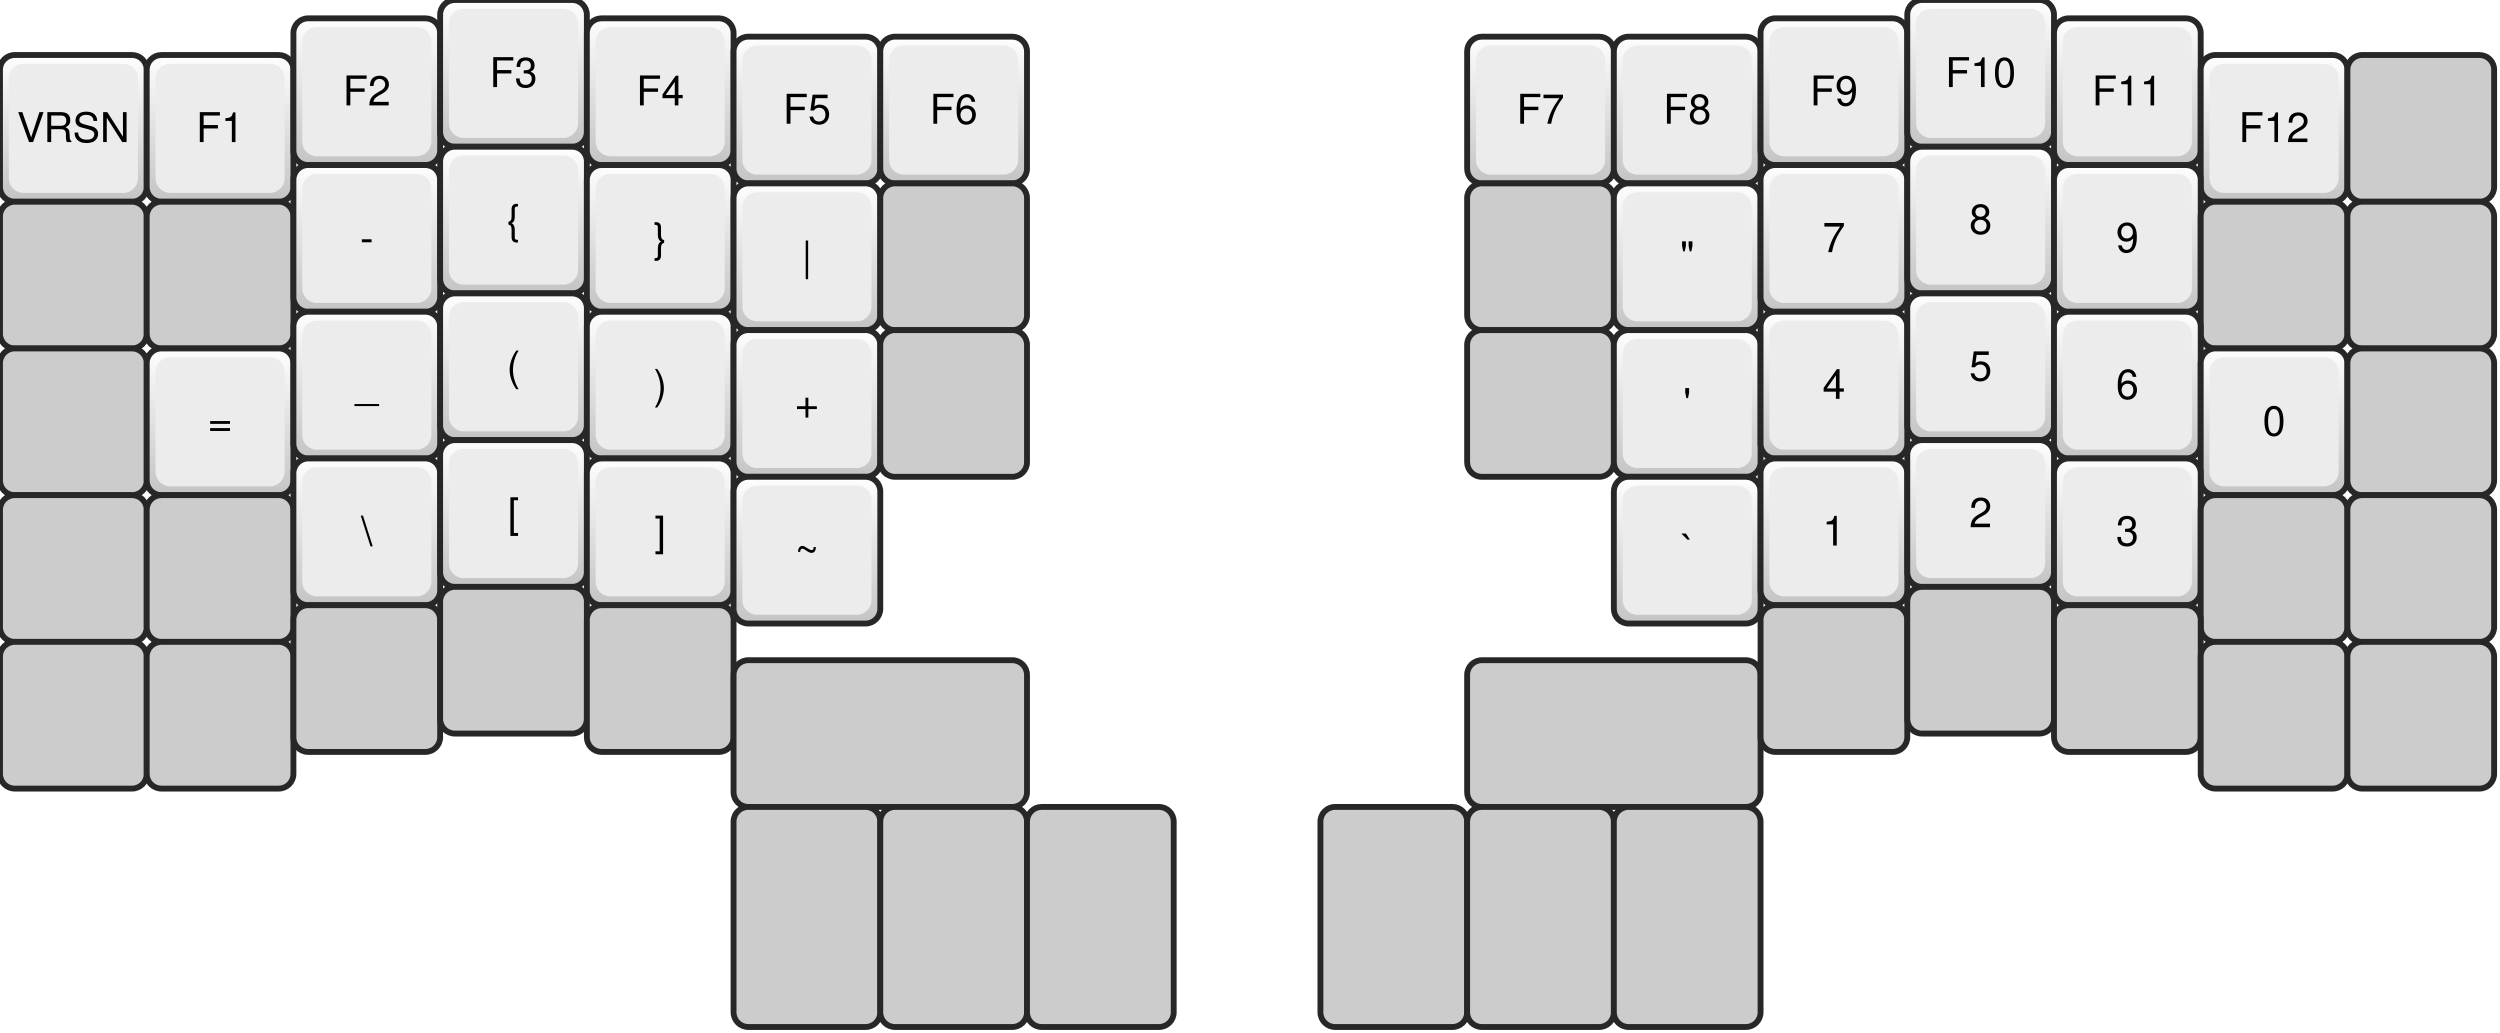
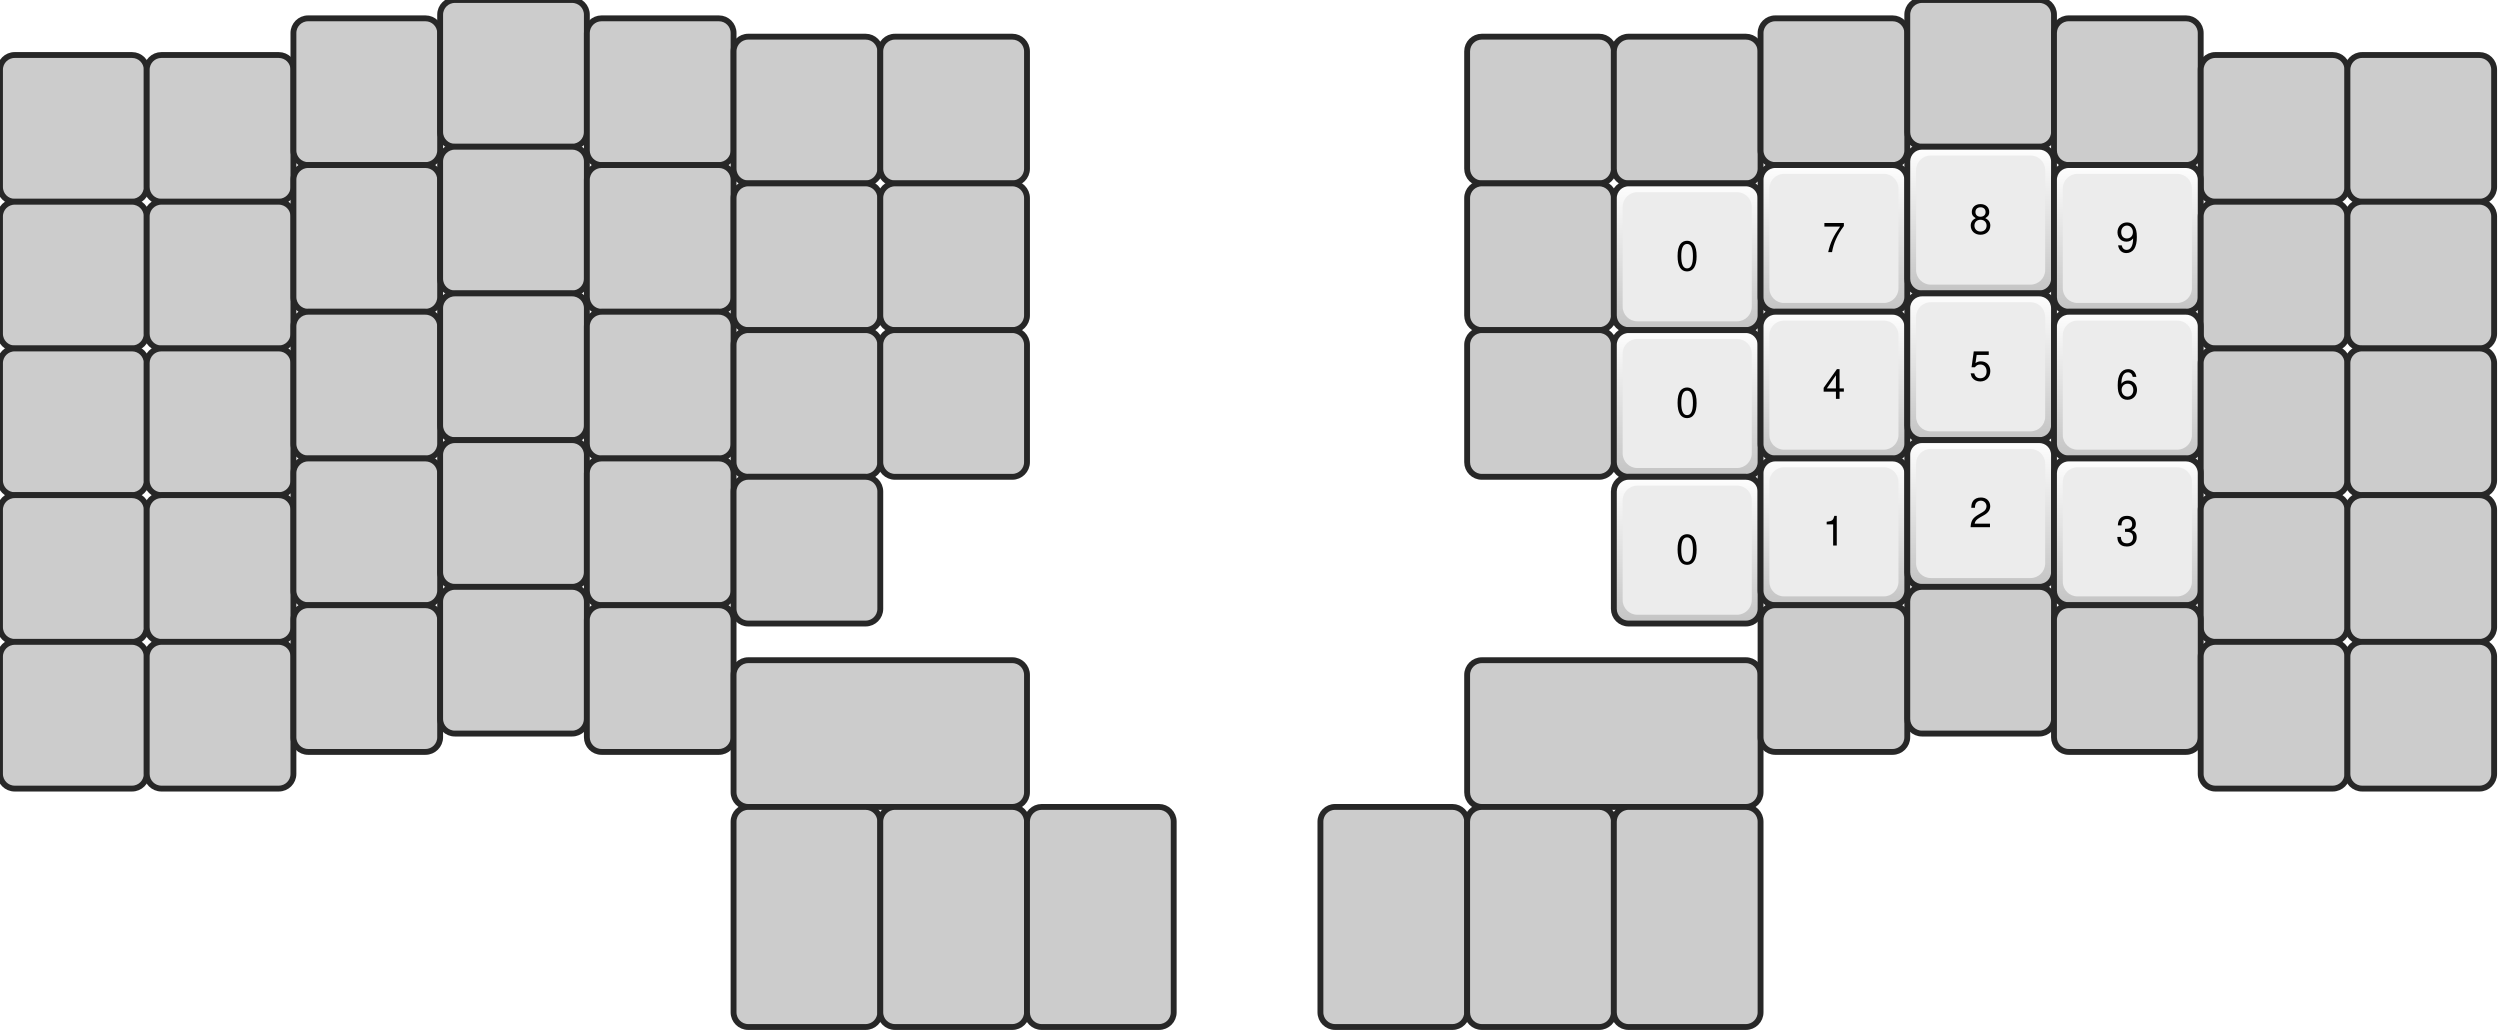
<svg xmlns="http://www.w3.org/2000/svg" width="852" height="352.0">
  <defs>
    <linearGradient id="keycap-border" x1="0%" y1="0%" x2="0%" y2="100%">
      <stop offset="0%" stop-color="#fefefe" />
      <stop offset="100%" stop-color="#c4c4c4" />
    </linearGradient>
  </defs>
  <g transform="translate(0, 18.75)">
-     <rect rx="5" stroke-width="2" stroke="#272727" fill="url(#keycap-border)" width="50" height="50" />
-     <rect style="fill:#ececec;stroke-width:2" rx="5" x="3" y="3" width="44" height="44" />
-     <text style="font-size:14px;color:#272727;font-family:'Helvetica', 'Arial', sans-serif;text-anchor:middle;dominant-baseline:middle" x="25.0" y="25.0">VRSN</text>
+     <rect stroke-width="2" stroke="#272727" fill="#ccc" rx="5" width="50" height="50" />
  </g>
  <g transform="translate(50, 18.75)">
-     <rect rx="5" stroke-width="2" stroke="#272727" fill="url(#keycap-border)" width="50" height="50" />
-     <rect style="fill:#ececec;stroke-width:2" rx="5" x="3" y="3" width="44" height="44" />
-     <text style="font-size:14px;color:#272727;font-family:'Helvetica', 'Arial', sans-serif;text-anchor:middle;dominant-baseline:middle" x="25.0" y="25.0">F1</text>
+     <rect stroke-width="2" stroke="#272727" fill="#ccc" rx="5" width="50" height="50" />
  </g>
  <g transform="translate(100, 6.25)">
-     <rect rx="5" stroke-width="2" stroke="#272727" fill="url(#keycap-border)" width="50" height="50" />
-     <rect style="fill:#ececec;stroke-width:2" rx="5" x="3" y="3" width="44" height="44" />
-     <text style="font-size:14px;color:#272727;font-family:'Helvetica', 'Arial', sans-serif;text-anchor:middle;dominant-baseline:middle" x="25.0" y="25.0">F2</text>
+     <rect stroke-width="2" stroke="#272727" fill="#ccc" rx="5" width="50" height="50" />
  </g>
  <g transform="translate(150, 0)">
-     <rect rx="5" stroke-width="2" stroke="#272727" fill="url(#keycap-border)" width="50" height="50" />
-     <rect style="fill:#ececec;stroke-width:2" rx="5" x="3" y="3" width="44" height="44" />
-     <text style="font-size:14px;color:#272727;font-family:'Helvetica', 'Arial', sans-serif;text-anchor:middle;dominant-baseline:middle" x="25.0" y="25.0">F3</text>
+     <rect stroke-width="2" stroke="#272727" fill="#ccc" rx="5" width="50" height="50" />
  </g>
  <g transform="translate(200, 6.25)">
-     <rect rx="5" stroke-width="2" stroke="#272727" fill="url(#keycap-border)" width="50" height="50" />
-     <rect style="fill:#ececec;stroke-width:2" rx="5" x="3" y="3" width="44" height="44" />
-     <text style="font-size:14px;color:#272727;font-family:'Helvetica', 'Arial', sans-serif;text-anchor:middle;dominant-baseline:middle" x="25.0" y="25.0">F4</text>
+     <rect stroke-width="2" stroke="#272727" fill="#ccc" rx="5" width="50" height="50" />
  </g>
  <g transform="translate(250, 12.5)">
-     <rect rx="5" stroke-width="2" stroke="#272727" fill="url(#keycap-border)" width="50" height="50" />
-     <rect style="fill:#ececec;stroke-width:2" rx="5" x="3" y="3" width="44" height="44" />
-     <text style="font-size:14px;color:#272727;font-family:'Helvetica', 'Arial', sans-serif;text-anchor:middle;dominant-baseline:middle" x="25.0" y="25.0">F5</text>
+     <rect stroke-width="2" stroke="#272727" fill="#ccc" rx="5" width="50" height="50" />
  </g>
  <g transform="translate(300, 12.5)">
-     <rect rx="5" stroke-width="2" stroke="#272727" fill="url(#keycap-border)" width="50" height="50" />
-     <rect style="fill:#ececec;stroke-width:2" rx="5" x="3" y="3" width="44" height="44" />
-     <text style="font-size:14px;color:#272727;font-family:'Helvetica', 'Arial', sans-serif;text-anchor:middle;dominant-baseline:middle" x="25.0" y="25.0">F6</text>
+     <rect stroke-width="2" stroke="#272727" fill="#ccc" rx="5" width="50" height="50" />
  </g>
  <g transform="translate(500, 12.5)">
-     <rect rx="5" stroke-width="2" stroke="#272727" fill="url(#keycap-border)" width="50" height="50" />
-     <rect style="fill:#ececec;stroke-width:2" rx="5" x="3" y="3" width="44" height="44" />
-     <text style="font-size:14px;color:#272727;font-family:'Helvetica', 'Arial', sans-serif;text-anchor:middle;dominant-baseline:middle" x="25.0" y="25.0">F7</text>
+     <rect stroke-width="2" stroke="#272727" fill="#ccc" rx="5" width="50" height="50" />
  </g>
  <g transform="translate(550, 12.5)">
-     <rect rx="5" stroke-width="2" stroke="#272727" fill="url(#keycap-border)" width="50" height="50" />
-     <rect style="fill:#ececec;stroke-width:2" rx="5" x="3" y="3" width="44" height="44" />
-     <text style="font-size:14px;color:#272727;font-family:'Helvetica', 'Arial', sans-serif;text-anchor:middle;dominant-baseline:middle" x="25.0" y="25.0">F8</text>
+     <rect stroke-width="2" stroke="#272727" fill="#ccc" rx="5" width="50" height="50" />
  </g>
  <g transform="translate(600, 6.25)">
-     <rect rx="5" stroke-width="2" stroke="#272727" fill="url(#keycap-border)" width="50" height="50" />
-     <rect style="fill:#ececec;stroke-width:2" rx="5" x="3" y="3" width="44" height="44" />
-     <text style="font-size:14px;color:#272727;font-family:'Helvetica', 'Arial', sans-serif;text-anchor:middle;dominant-baseline:middle" x="25.0" y="25.0">F9</text>
+     <rect stroke-width="2" stroke="#272727" fill="#ccc" rx="5" width="50" height="50" />
  </g>
  <g transform="translate(650, 0)">
-     <rect rx="5" stroke-width="2" stroke="#272727" fill="url(#keycap-border)" width="50" height="50" />
-     <rect style="fill:#ececec;stroke-width:2" rx="5" x="3" y="3" width="44" height="44" />
-     <text style="font-size:14px;color:#272727;font-family:'Helvetica', 'Arial', sans-serif;text-anchor:middle;dominant-baseline:middle" x="25.0" y="25.0">F10</text>
+     <rect stroke-width="2" stroke="#272727" fill="#ccc" rx="5" width="50" height="50" />
  </g>
  <g transform="translate(700, 6.25)">
-     <rect rx="5" stroke-width="2" stroke="#272727" fill="url(#keycap-border)" width="50" height="50" />
-     <rect style="fill:#ececec;stroke-width:2" rx="5" x="3" y="3" width="44" height="44" />
-     <text style="font-size:14px;color:#272727;font-family:'Helvetica', 'Arial', sans-serif;text-anchor:middle;dominant-baseline:middle" x="25.0" y="25.0">F11</text>
+     <rect stroke-width="2" stroke="#272727" fill="#ccc" rx="5" width="50" height="50" />
  </g>
  <g transform="translate(750, 18.75)">
-     <rect rx="5" stroke-width="2" stroke="#272727" fill="url(#keycap-border)" width="50" height="50" />
-     <rect style="fill:#ececec;stroke-width:2" rx="5" x="3" y="3" width="44" height="44" />
-     <text style="font-size:14px;color:#272727;font-family:'Helvetica', 'Arial', sans-serif;text-anchor:middle;dominant-baseline:middle" x="25.0" y="25.0">F12</text>
+     <rect stroke-width="2" stroke="#272727" fill="#ccc" rx="5" width="50" height="50" />
  </g>
  <g transform="translate(800, 18.75)">
    <rect stroke-width="2" stroke="#272727" fill="#ccc" rx="5" width="50" height="50" />
  </g>
  <g transform="translate(0, 68.75)">
    <rect stroke-width="2" stroke="#272727" fill="#ccc" rx="5" width="50" height="50" />
  </g>
  <g transform="translate(50, 68.75)">
    <rect stroke-width="2" stroke="#272727" fill="#ccc" rx="5" width="50" height="50" />
  </g>
  <g transform="translate(100, 56.25)">
-     <rect rx="5" stroke-width="2" stroke="#272727" fill="url(#keycap-border)" width="50" height="50" />
-     <rect style="fill:#ececec;stroke-width:2" rx="5" x="3" y="3" width="44" height="44" />
-     <text style="font-size:14px;color:#272727;font-family:'Helvetica', 'Arial', sans-serif;text-anchor:middle;dominant-baseline:middle" x="25.0" y="25.0">-</text>
+     <rect stroke-width="2" stroke="#272727" fill="#ccc" rx="5" width="50" height="50" />
  </g>
  <g transform="translate(150, 50)">
-     <rect rx="5" stroke-width="2" stroke="#272727" fill="url(#keycap-border)" width="50" height="50" />
-     <rect style="fill:#ececec;stroke-width:2" rx="5" x="3" y="3" width="44" height="44" />
-     <text style="font-size:14px;color:#272727;font-family:'Helvetica', 'Arial', sans-serif;text-anchor:middle;dominant-baseline:middle" x="25.0" y="25.0">{</text>
+     <rect stroke-width="2" stroke="#272727" fill="#ccc" rx="5" width="50" height="50" />
  </g>
  <g transform="translate(200, 56.25)">
-     <rect rx="5" stroke-width="2" stroke="#272727" fill="url(#keycap-border)" width="50" height="50" />
-     <rect style="fill:#ececec;stroke-width:2" rx="5" x="3" y="3" width="44" height="44" />
-     <text style="font-size:14px;color:#272727;font-family:'Helvetica', 'Arial', sans-serif;text-anchor:middle;dominant-baseline:middle" x="25.0" y="25.0">}</text>
+     <rect stroke-width="2" stroke="#272727" fill="#ccc" rx="5" width="50" height="50" />
  </g>
  <g transform="translate(250, 62.5)">
-     <rect rx="5" stroke-width="2" stroke="#272727" fill="url(#keycap-border)" width="50" height="50" />
-     <rect style="fill:#ececec;stroke-width:2" rx="5" x="3" y="3" width="44" height="44" />
-     <text style="font-size:14px;color:#272727;font-family:'Helvetica', 'Arial', sans-serif;text-anchor:middle;dominant-baseline:middle" x="25.0" y="25.0">|</text>
+     <rect stroke-width="2" stroke="#272727" fill="#ccc" rx="5" width="50" height="50" />
  </g>
  <g transform="translate(300, 62.5)">
    <rect stroke-width="2" stroke="#272727" fill="#ccc" rx="5" width="50" height="50" />
  </g>
  <g transform="translate(500, 62.5)">
    <rect stroke-width="2" stroke="#272727" fill="#ccc" rx="5" width="50" height="50" />
  </g>
  <g transform="translate(550, 62.5)">
    <rect rx="5" stroke-width="2" stroke="#272727" fill="url(#keycap-border)" width="50" height="50" />
    <rect style="fill:#ececec;stroke-width:2" rx="5" x="3" y="3" width="44" height="44" />
-     <text style="font-size:14px;color:#272727;font-family:'Helvetica', 'Arial', sans-serif;text-anchor:middle;dominant-baseline:middle" x="25.0" y="25.0">"</text>
+     <text style="font-size:14px;color:#272727;font-family:'Helvetica', 'Arial', sans-serif;text-anchor:middle;dominant-baseline:middle" x="25.0" y="25.0">0</text>
  </g>
  <g transform="translate(600, 56.25)">
    <rect rx="5" stroke-width="2" stroke="#272727" fill="url(#keycap-border)" width="50" height="50" />
    <rect style="fill:#ececec;stroke-width:2" rx="5" x="3" y="3" width="44" height="44" />
    <text style="font-size:14px;color:#272727;font-family:'Helvetica', 'Arial', sans-serif;text-anchor:middle;dominant-baseline:middle" x="25.0" y="25.0">7</text>
  </g>
  <g transform="translate(650, 50)">
    <rect rx="5" stroke-width="2" stroke="#272727" fill="url(#keycap-border)" width="50" height="50" />
    <rect style="fill:#ececec;stroke-width:2" rx="5" x="3" y="3" width="44" height="44" />
    <text style="font-size:14px;color:#272727;font-family:'Helvetica', 'Arial', sans-serif;text-anchor:middle;dominant-baseline:middle" x="25.0" y="25.0">8</text>
  </g>
  <g transform="translate(700, 56.25)">
    <rect rx="5" stroke-width="2" stroke="#272727" fill="url(#keycap-border)" width="50" height="50" />
    <rect style="fill:#ececec;stroke-width:2" rx="5" x="3" y="3" width="44" height="44" />
    <text style="font-size:14px;color:#272727;font-family:'Helvetica', 'Arial', sans-serif;text-anchor:middle;dominant-baseline:middle" x="25.0" y="25.0">9</text>
  </g>
  <g transform="translate(750, 68.75)">
    <rect stroke-width="2" stroke="#272727" fill="#ccc" rx="5" width="50" height="50" />
  </g>
  <g transform="translate(800, 68.75)">
    <rect stroke-width="2" stroke="#272727" fill="#ccc" rx="5" width="50" height="50" />
  </g>
  <g transform="translate(0, 118.75)">
    <rect stroke-width="2" stroke="#272727" fill="#ccc" rx="5" width="50" height="50" />
  </g>
  <g transform="translate(50, 118.75)">
-     <rect rx="5" stroke-width="2" stroke="#272727" fill="url(#keycap-border)" width="50" height="50" />
-     <rect style="fill:#ececec;stroke-width:2" rx="5" x="3" y="3" width="44" height="44" />
-     <text style="font-size:14px;color:#272727;font-family:'Helvetica', 'Arial', sans-serif;text-anchor:middle;dominant-baseline:middle" x="25.0" y="25.0">=</text>
+     <rect stroke-width="2" stroke="#272727" fill="#ccc" rx="5" width="50" height="50" />
  </g>
  <g transform="translate(100, 106.25)">
-     <rect rx="5" stroke-width="2" stroke="#272727" fill="url(#keycap-border)" width="50" height="50" />
-     <rect style="fill:#ececec;stroke-width:2" rx="5" x="3" y="3" width="44" height="44" />
-     <text style="font-size:14px;color:#272727;font-family:'Helvetica', 'Arial', sans-serif;text-anchor:middle;dominant-baseline:middle" x="25.0" y="25.0">_</text>
+     <rect stroke-width="2" stroke="#272727" fill="#ccc" rx="5" width="50" height="50" />
  </g>
  <g transform="translate(150, 100)">
-     <rect rx="5" stroke-width="2" stroke="#272727" fill="url(#keycap-border)" width="50" height="50" />
-     <rect style="fill:#ececec;stroke-width:2" rx="5" x="3" y="3" width="44" height="44" />
-     <text style="font-size:14px;color:#272727;font-family:'Helvetica', 'Arial', sans-serif;text-anchor:middle;dominant-baseline:middle" x="25.0" y="25.0">(</text>
+     <rect stroke-width="2" stroke="#272727" fill="#ccc" rx="5" width="50" height="50" />
  </g>
  <g transform="translate(200, 106.25)">
-     <rect rx="5" stroke-width="2" stroke="#272727" fill="url(#keycap-border)" width="50" height="50" />
-     <rect style="fill:#ececec;stroke-width:2" rx="5" x="3" y="3" width="44" height="44" />
-     <text style="font-size:14px;color:#272727;font-family:'Helvetica', 'Arial', sans-serif;text-anchor:middle;dominant-baseline:middle" x="25.0" y="25.0">)</text>
+     <rect stroke-width="2" stroke="#272727" fill="#ccc" rx="5" width="50" height="50" />
  </g>
  <g transform="translate(250, 112.5)">
-     <rect rx="5" stroke-width="2" stroke="#272727" fill="url(#keycap-border)" width="50" height="50" />
-     <rect style="fill:#ececec;stroke-width:2" rx="5" x="3" y="3" width="44" height="44" />
-     <text style="font-size:14px;color:#272727;font-family:'Helvetica', 'Arial', sans-serif;text-anchor:middle;dominant-baseline:middle" x="25.0" y="25.0">+</text>
+     <rect stroke-width="2" stroke="#272727" fill="#ccc" rx="5" width="50" height="50" />
  </g>
  <g transform="translate(300, 112.5)">
    <rect stroke-width="2" stroke="#272727" fill="#ccc" rx="5" width="50" height="50" />
  </g>
  <g transform="translate(500, 112.5)">
    <rect stroke-width="2" stroke="#272727" fill="#ccc" rx="5" width="50" height="50" />
  </g>
  <g transform="translate(550, 112.5)">
    <rect rx="5" stroke-width="2" stroke="#272727" fill="url(#keycap-border)" width="50" height="50" />
    <rect style="fill:#ececec;stroke-width:2" rx="5" x="3" y="3" width="44" height="44" />
-     <text style="font-size:14px;color:#272727;font-family:'Helvetica', 'Arial', sans-serif;text-anchor:middle;dominant-baseline:middle" x="25.0" y="25.0">'</text>
+     <text style="font-size:14px;color:#272727;font-family:'Helvetica', 'Arial', sans-serif;text-anchor:middle;dominant-baseline:middle" x="25.0" y="25.0">0</text>
  </g>
  <g transform="translate(600, 106.25)">
    <rect rx="5" stroke-width="2" stroke="#272727" fill="url(#keycap-border)" width="50" height="50" />
    <rect style="fill:#ececec;stroke-width:2" rx="5" x="3" y="3" width="44" height="44" />
    <text style="font-size:14px;color:#272727;font-family:'Helvetica', 'Arial', sans-serif;text-anchor:middle;dominant-baseline:middle" x="25.0" y="25.0">4</text>
  </g>
  <g transform="translate(650, 100)">
    <rect rx="5" stroke-width="2" stroke="#272727" fill="url(#keycap-border)" width="50" height="50" />
    <rect style="fill:#ececec;stroke-width:2" rx="5" x="3" y="3" width="44" height="44" />
    <text style="font-size:14px;color:#272727;font-family:'Helvetica', 'Arial', sans-serif;text-anchor:middle;dominant-baseline:middle" x="25.0" y="25.0">5</text>
  </g>
  <g transform="translate(700, 106.25)">
    <rect rx="5" stroke-width="2" stroke="#272727" fill="url(#keycap-border)" width="50" height="50" />
    <rect style="fill:#ececec;stroke-width:2" rx="5" x="3" y="3" width="44" height="44" />
    <text style="font-size:14px;color:#272727;font-family:'Helvetica', 'Arial', sans-serif;text-anchor:middle;dominant-baseline:middle" x="25.0" y="25.0">6</text>
  </g>
  <g transform="translate(750, 118.75)">
+     <rect stroke-width="2" stroke="#272727" fill="#ccc" rx="5" width="50" height="50" />
+   </g>
+   <g transform="translate(800, 118.75)">
+     <rect stroke-width="2" stroke="#272727" fill="#ccc" rx="5" width="50" height="50" />
+   </g>
+   <g transform="translate(0, 168.75)">
+     <rect stroke-width="2" stroke="#272727" fill="#ccc" rx="5" width="50" height="50" />
+   </g>
+   <g transform="translate(50, 168.75)">
+     <rect stroke-width="2" stroke="#272727" fill="#ccc" rx="5" width="50" height="50" />
+   </g>
+   <g transform="translate(100, 156.25)">
+     <rect stroke-width="2" stroke="#272727" fill="#ccc" rx="5" width="50" height="50" />
+   </g>
+   <g transform="translate(150, 150)">
+     <rect stroke-width="2" stroke="#272727" fill="#ccc" rx="5" width="50" height="50" />
+   </g>
+   <g transform="translate(200, 156.25)">
+     <rect stroke-width="2" stroke="#272727" fill="#ccc" rx="5" width="50" height="50" />
+   </g>
+   <g transform="translate(250, 162.5)">
+     <rect stroke-width="2" stroke="#272727" fill="#ccc" rx="5" width="50" height="50" />
+   </g>
+   <g transform="translate(550, 162.5)">
    <rect rx="5" stroke-width="2" stroke="#272727" fill="url(#keycap-border)" width="50" height="50" />
    <rect style="fill:#ececec;stroke-width:2" rx="5" x="3" y="3" width="44" height="44" />
    <text style="font-size:14px;color:#272727;font-family:'Helvetica', 'Arial', sans-serif;text-anchor:middle;dominant-baseline:middle" x="25.0" y="25.0">0</text>
-   </g>
-   <g transform="translate(800, 118.75)">
-     <rect stroke-width="2" stroke="#272727" fill="#ccc" rx="5" width="50" height="50" />
-   </g>
-   <g transform="translate(0, 168.75)">
-     <rect stroke-width="2" stroke="#272727" fill="#ccc" rx="5" width="50" height="50" />
-   </g>
-   <g transform="translate(50, 168.75)">
-     <rect stroke-width="2" stroke="#272727" fill="#ccc" rx="5" width="50" height="50" />
-   </g>
-   <g transform="translate(100, 156.25)">
-     <rect rx="5" stroke-width="2" stroke="#272727" fill="url(#keycap-border)" width="50" height="50" />
-     <rect style="fill:#ececec;stroke-width:2" rx="5" x="3" y="3" width="44" height="44" />
-     <text style="font-size:14px;color:#272727;font-family:'Helvetica', 'Arial', sans-serif;text-anchor:middle;dominant-baseline:middle" x="25.0" y="25.0">\</text>
-   </g>
-   <g transform="translate(150, 150)">
-     <rect rx="5" stroke-width="2" stroke="#272727" fill="url(#keycap-border)" width="50" height="50" />
-     <rect style="fill:#ececec;stroke-width:2" rx="5" x="3" y="3" width="44" height="44" />
-     <text style="font-size:14px;color:#272727;font-family:'Helvetica', 'Arial', sans-serif;text-anchor:middle;dominant-baseline:middle" x="25.0" y="25.0">[</text>
-   </g>
-   <g transform="translate(200, 156.25)">
-     <rect rx="5" stroke-width="2" stroke="#272727" fill="url(#keycap-border)" width="50" height="50" />
-     <rect style="fill:#ececec;stroke-width:2" rx="5" x="3" y="3" width="44" height="44" />
-     <text style="font-size:14px;color:#272727;font-family:'Helvetica', 'Arial', sans-serif;text-anchor:middle;dominant-baseline:middle" x="25.0" y="25.0">]</text>
-   </g>
-   <g transform="translate(250, 162.5)">
-     <rect rx="5" stroke-width="2" stroke="#272727" fill="url(#keycap-border)" width="50" height="50" />
-     <rect style="fill:#ececec;stroke-width:2" rx="5" x="3" y="3" width="44" height="44" />
-     <text style="font-size:14px;color:#272727;font-family:'Helvetica', 'Arial', sans-serif;text-anchor:middle;dominant-baseline:middle" x="25.0" y="25.0">~</text>
-   </g>
-   <g transform="translate(550, 162.5)">
-     <rect rx="5" stroke-width="2" stroke="#272727" fill="url(#keycap-border)" width="50" height="50" />
-     <rect style="fill:#ececec;stroke-width:2" rx="5" x="3" y="3" width="44" height="44" />
-     <text style="font-size:14px;color:#272727;font-family:'Helvetica', 'Arial', sans-serif;text-anchor:middle;dominant-baseline:middle" x="25.0" y="25.0">`</text>
  </g>
  <g transform="translate(600, 156.25)">
    <rect rx="5" stroke-width="2" stroke="#272727" fill="url(#keycap-border)" width="50" height="50" />
    <rect style="fill:#ececec;stroke-width:2" rx="5" x="3" y="3" width="44" height="44" />
    <text style="font-size:14px;color:#272727;font-family:'Helvetica', 'Arial', sans-serif;text-anchor:middle;dominant-baseline:middle" x="25.0" y="25.0">1</text>
  </g>
  <g transform="translate(650, 150)">
    <rect rx="5" stroke-width="2" stroke="#272727" fill="url(#keycap-border)" width="50" height="50" />
    <rect style="fill:#ececec;stroke-width:2" rx="5" x="3" y="3" width="44" height="44" />
    <text style="font-size:14px;color:#272727;font-family:'Helvetica', 'Arial', sans-serif;text-anchor:middle;dominant-baseline:middle" x="25.0" y="25.0">2</text>
  </g>
  <g transform="translate(700, 156.25)">
    <rect rx="5" stroke-width="2" stroke="#272727" fill="url(#keycap-border)" width="50" height="50" />
    <rect style="fill:#ececec;stroke-width:2" rx="5" x="3" y="3" width="44" height="44" />
    <text style="font-size:14px;color:#272727;font-family:'Helvetica', 'Arial', sans-serif;text-anchor:middle;dominant-baseline:middle" x="25.0" y="25.0">3</text>
  </g>
  <g transform="translate(750, 168.75)">
    <rect stroke-width="2" stroke="#272727" fill="#ccc" rx="5" width="50" height="50" />
  </g>
  <g transform="translate(800, 168.75)">
    <rect stroke-width="2" stroke="#272727" fill="#ccc" rx="5" width="50" height="50" />
  </g>
  <g transform="translate(0, 218.75)">
    <rect stroke-width="2" stroke="#272727" fill="#ccc" rx="5" width="50" height="50" />
  </g>
  <g transform="translate(50, 218.75)">
    <rect stroke-width="2" stroke="#272727" fill="#ccc" rx="5" width="50" height="50" />
  </g>
  <g transform="translate(100, 206.25)">
    <rect stroke-width="2" stroke="#272727" fill="#ccc" rx="5" width="50" height="50" />
  </g>
  <g transform="translate(150, 200)">
    <rect stroke-width="2" stroke="#272727" fill="#ccc" rx="5" width="50" height="50" />
  </g>
  <g transform="translate(200, 206.25)">
    <rect stroke-width="2" stroke="#272727" fill="#ccc" rx="5" width="50" height="50" />
  </g>
  <g transform="translate(250, 225.0)">
    <rect stroke-width="2" stroke="#272727" fill="#ccc" rx="5" width="100" height="50" />
  </g>
  <g transform="translate(500, 225.0)">
    <rect stroke-width="2" stroke="#272727" fill="#ccc" rx="5" width="100" height="50" />
  </g>
  <g transform="translate(600, 206.25)">
    <rect stroke-width="2" stroke="#272727" fill="#ccc" rx="5" width="50" height="50" />
  </g>
  <g transform="translate(650, 200)">
    <rect stroke-width="2" stroke="#272727" fill="#ccc" rx="5" width="50" height="50" />
  </g>
  <g transform="translate(700, 206.25)">
    <rect stroke-width="2" stroke="#272727" fill="#ccc" rx="5" width="50" height="50" />
  </g>
  <g transform="translate(750, 218.75)">
    <rect stroke-width="2" stroke="#272727" fill="#ccc" rx="5" width="50" height="50" />
  </g>
  <g transform="translate(800, 218.75)">
    <rect stroke-width="2" stroke="#272727" fill="#ccc" rx="5" width="50" height="50" />
  </g>
  <g transform="translate(250, 275.0)">
    <rect stroke-width="2" stroke="#272727" fill="#ccc" rx="5" width="50" height="75.0" />
  </g>
  <g transform="translate(300, 275.0)">
    <rect stroke-width="2" stroke="#272727" fill="#ccc" rx="5" width="50" height="75.0" />
  </g>
  <g transform="translate(350, 275.0)">
    <rect stroke-width="2" stroke="#272727" fill="#ccc" rx="5" width="50" height="75.0" />
  </g>
  <g transform="translate(450, 275.0)">
    <rect stroke-width="2" stroke="#272727" fill="#ccc" rx="5" width="50" height="75.0" />
  </g>
  <g transform="translate(500, 275.0)">
    <rect stroke-width="2" stroke="#272727" fill="#ccc" rx="5" width="50" height="75.0" />
  </g>
  <g transform="translate(550, 275.0)">
    <rect stroke-width="2" stroke="#272727" fill="#ccc" rx="5" width="50" height="75.0" />
  </g>
</svg>
